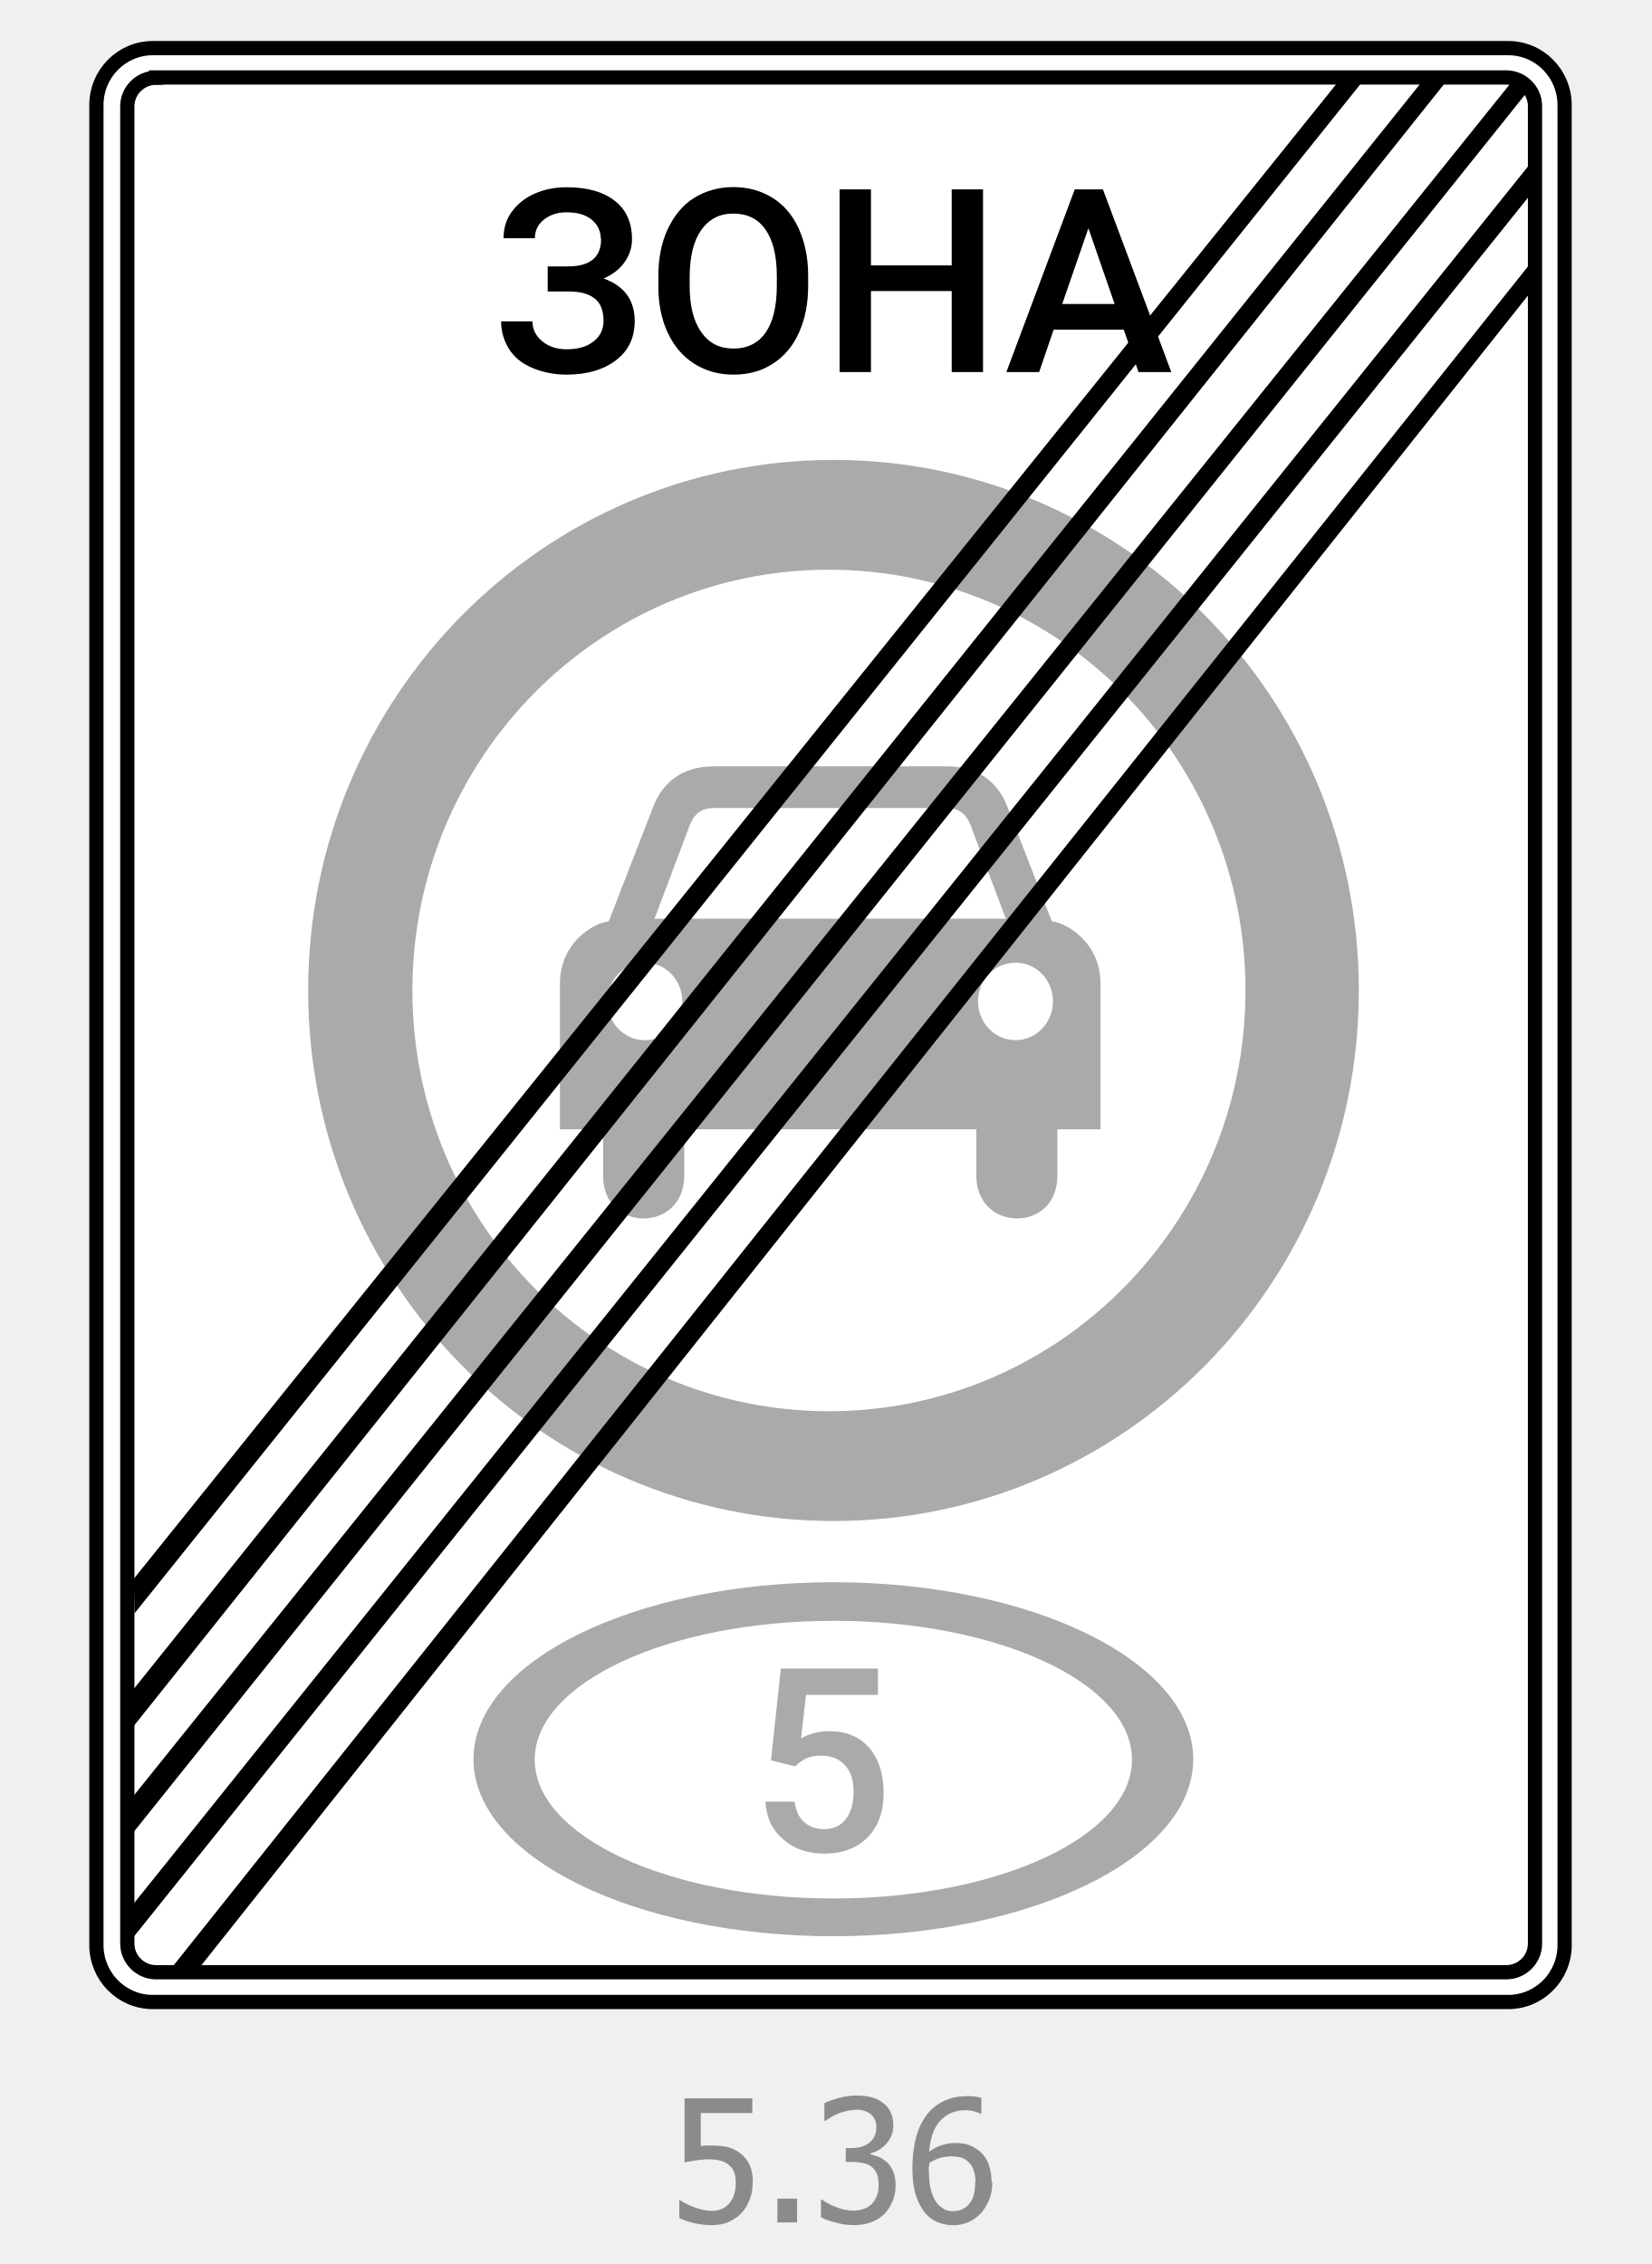
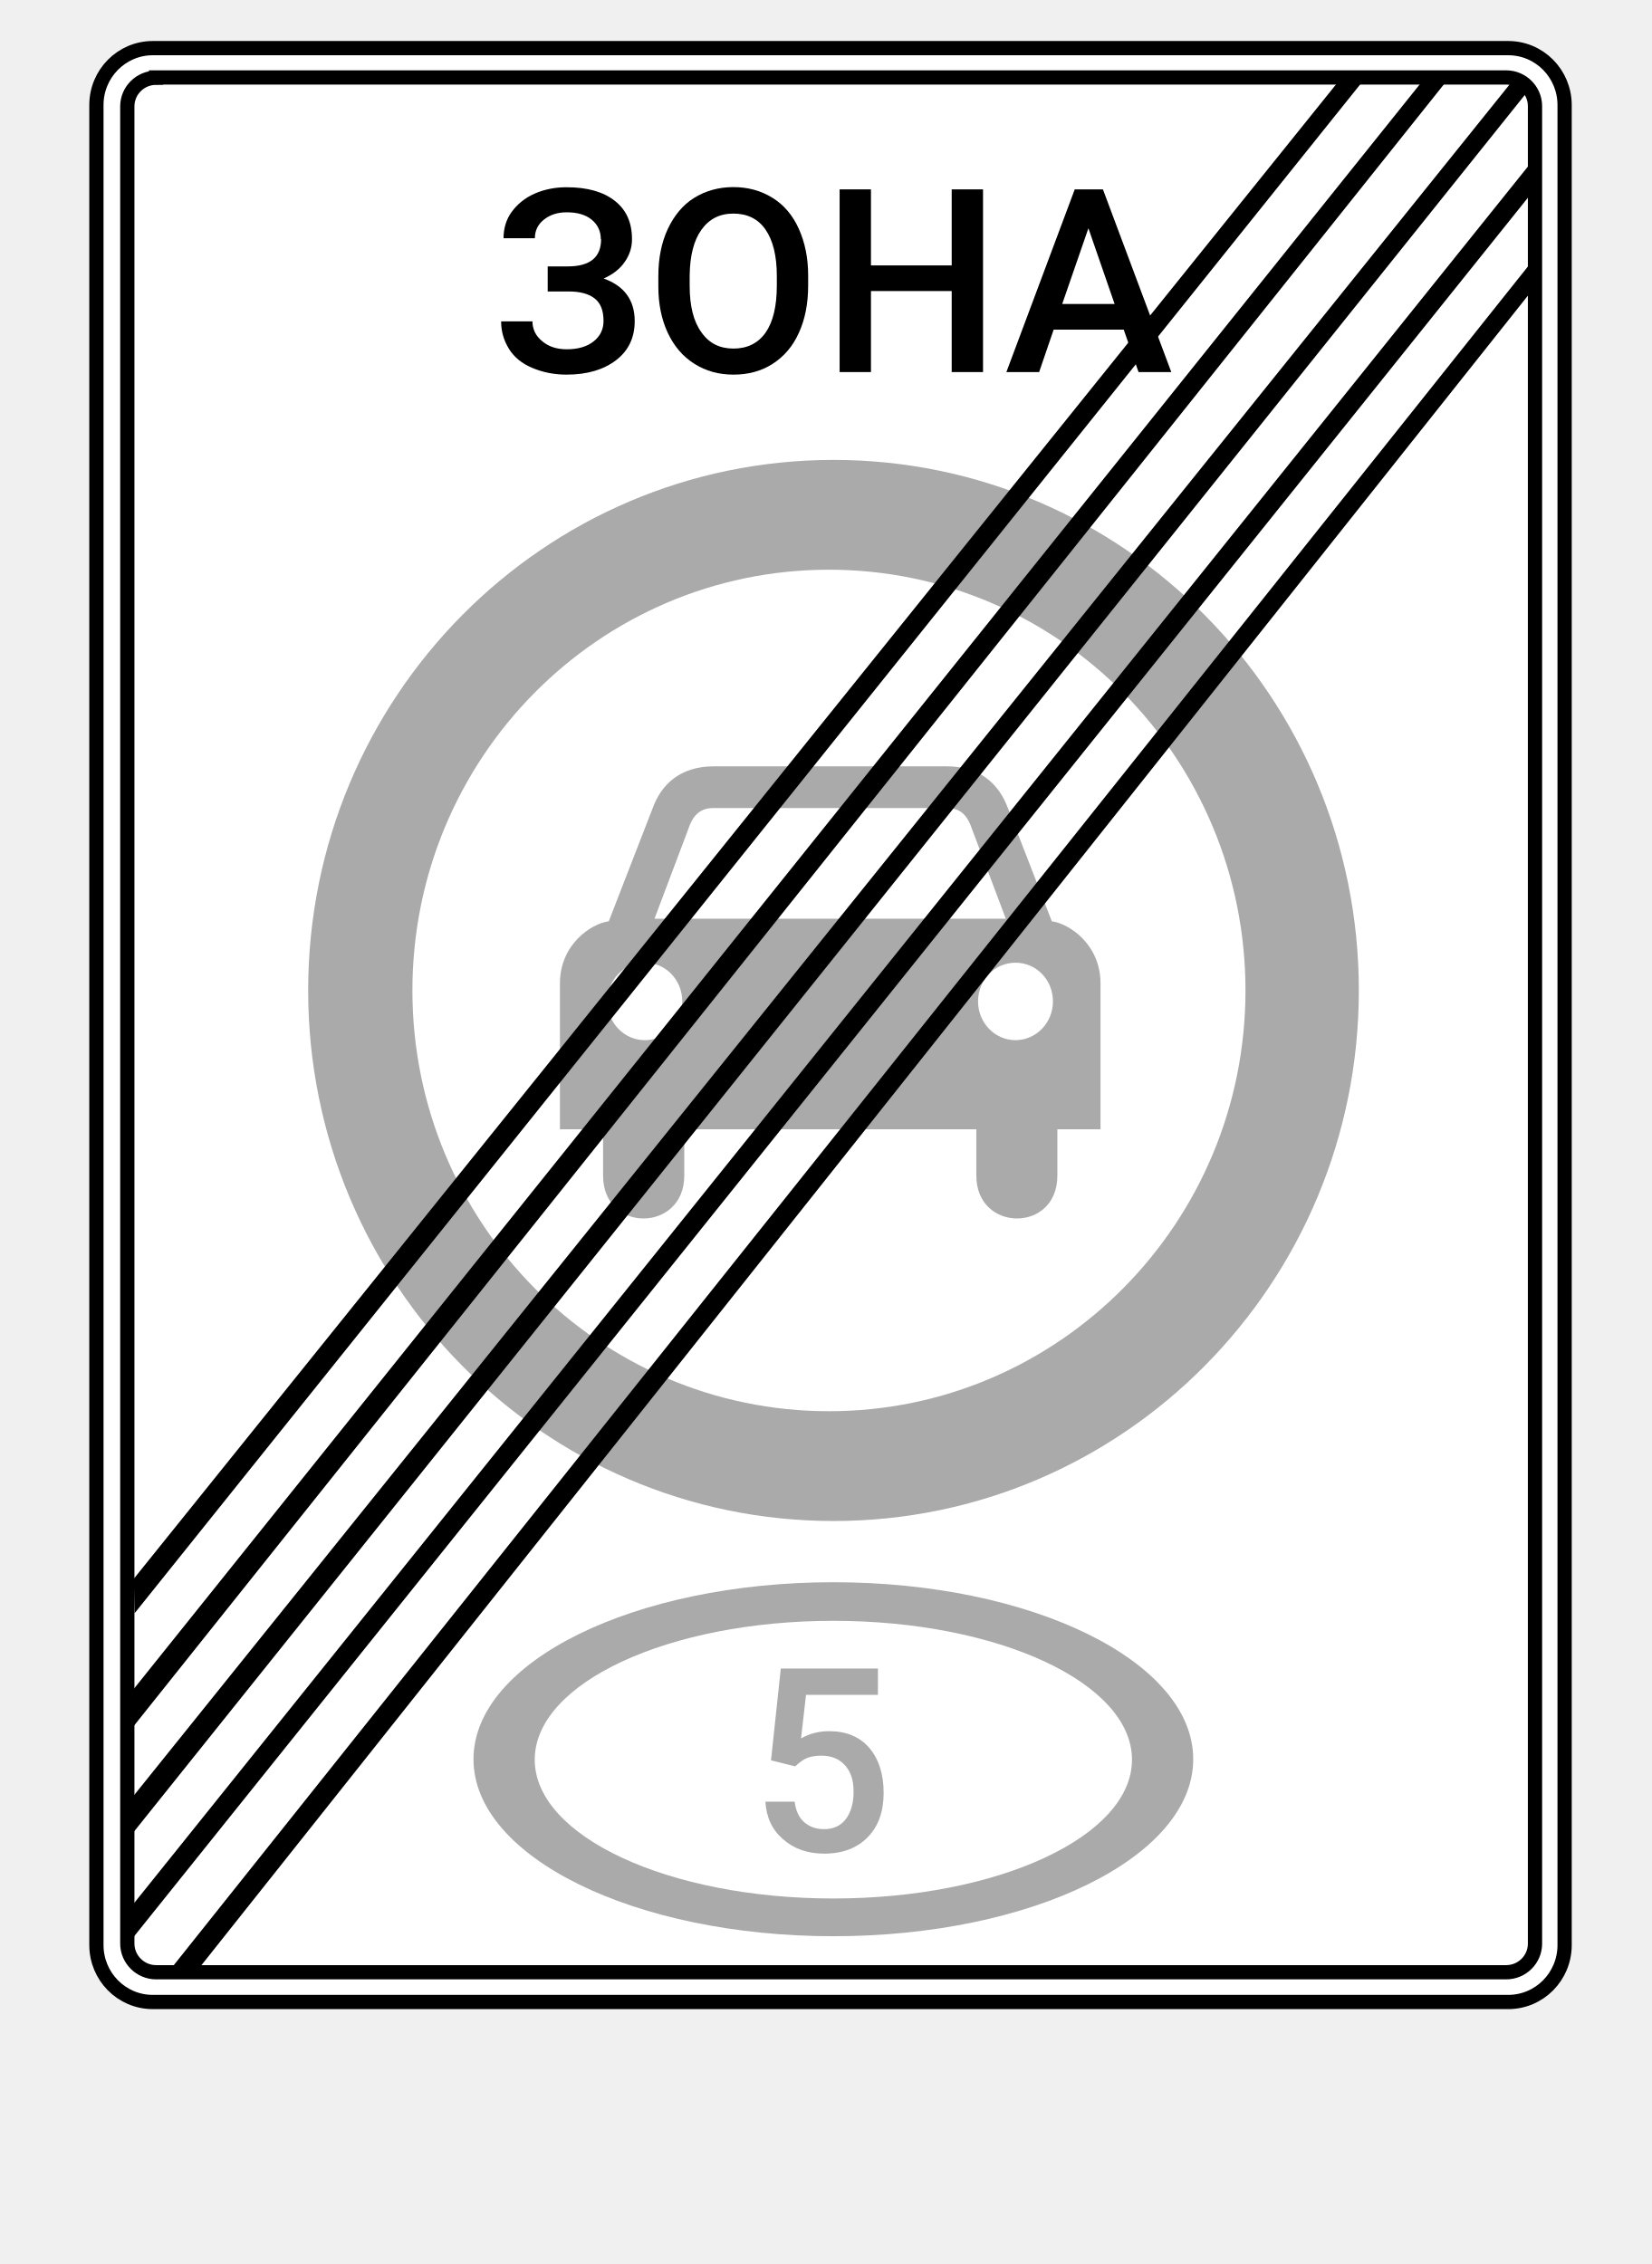
<svg xmlns="http://www.w3.org/2000/svg" id="_Слой_1" data-name=" Слой 1" width="116" height="159" viewBox="0 0 116 159">
  <path d="m10.73,3.38h95.18c2.2,0,3.96,1.8,3.96,4v129.22c0,2.22-1.78,4-3.96,4H10.73c-2.2,0-3.96-1.8-3.96-4V7.38c0-2.22,1.78-4,3.96-4Z" fill="#fff" stroke-miterlimit="4" stroke="#000" stroke-width="1px" />
  <path d="m0,0h116v159H0V0Z" fill="none" />
  <path d="m10.96,5.44h94.81c1.11,0,2.02.91,2.02,2.01v129.05c0,1.11-.91,2.01-2.02,2.01H10.96c-1.11,0-2.02-.91-2.02-2.01V7.47c0-1.11.91-2.01,2.02-2.01h0Z" fill="none" stroke="#000" stroke-width="1px" stroke-miterlimit="10" />
  <g>
    <path d="m42.19,16.8c0-.57-.22-1.03-.65-1.38s-1.02-.51-1.75-.51c-.63,0-1.16.17-1.59.51s-.64.78-.64,1.31h-2.2c0-.7.19-1.33.58-1.86s.92-.97,1.6-1.27,1.43-.45,2.25-.45c1.46,0,2.58.32,3.39.96s1.2,1.53,1.2,2.69c0,.59-.17,1.11-.52,1.61s-.84.87-1.47,1.15c.7.25,1.25.62,1.62,1.12.37.5.56,1.12.56,1.87,0,1.15-.43,2.07-1.3,2.74s-2.03,1.02-3.48,1.02c-.9,0-1.7-.17-2.43-.48s-1.27-.76-1.62-1.33-.55-1.2-.55-1.93h2.2c0,.55.23,1.02.68,1.39.45.38,1.02.57,1.73.57.78,0,1.41-.18,1.88-.55s.7-.85.7-1.44c0-.73-.2-1.24-.61-1.57s-1.02-.5-1.83-.5h-1.48v-1.76h1.41c1.56,0,2.34-.64,2.34-1.91v-.03h0Z" />
    <path d="m56.75,20.07c0,1.25-.22,2.36-.65,3.3-.43.96-1.05,1.67-1.84,2.18s-1.71.76-2.75.76-1.94-.25-2.75-.76-1.43-1.24-1.87-2.18-.66-2.03-.66-3.25v-.73c0-1.25.22-2.36.66-3.3s1.06-1.7,1.85-2.19,1.71-.76,2.75-.76,1.94.25,2.75.75,1.42,1.22,1.85,2.17.66,2.04.66,3.29v.71h-.01Zm-2.2-.68c0-1.43-.27-2.5-.79-3.26s-1.29-1.13-2.26-1.13-1.7.38-2.24,1.13-.81,1.82-.83,3.2v.74c0,1.42.27,2.5.82,3.26.54.78,1.29,1.15,2.26,1.15s1.73-.38,2.25-1.12.79-1.85.79-3.3v-.68h0Z" />
    <path d="m69.03,26.13h-2.2v-5.69h-5.67v5.69h-2.2v-12.83h2.2v5.34h5.67v-5.34h2.2v12.83Z" />
    <path d="m78.9,23.15h-4.91l-1.02,2.98h-2.3l4.8-12.83h1.98l4.8,12.83h-2.3l-1.04-2.98h0Zm-4.3-1.8h3.67l-1.84-5.32-1.84,5.32h.01Z" />
  </g>
  <ellipse cx="58.53" cy="69.56" rx="36.89" ry="37.26" fill="#aaa" />
  <ellipse cx="58.21" cy="69.56" rx="29.25" ry="29.55" fill="#fff" />
  <path d="m73.86,64.7l-3.12-8.04c-.59-1.53-1.85-2.84-4.25-2.84h-16.37c-2.39,0-3.67,1.31-4.25,2.84l-3.12,8.04c-1.24.17-3.43,1.62-3.43,4.37v10.24h3.03v3.26c0,4.03,5.7,3.98,5.7,0v-3.26h20.51v3.26c0,3.98,5.69,4.03,5.69,0v-3.26h3.03v-10.24c0-2.75-2.2-4.21-3.43-4.37h-.01Zm-28.58,8.35c-1.45,0-2.63-1.22-2.63-2.72s1.16-2.72,2.63-2.72,2.63,1.21,2.63,2.72-1.16,2.72-2.63,2.72Zm13.02-8.53h-12.34l2.35-6.23c.29-.89.73-1.53,1.76-1.54h16.45c1.04,0,1.47.66,1.76,1.54l2.35,6.23h-12.35.01Zm13.01,8.53c-1.45,0-2.63-1.22-2.63-2.72s1.16-2.72,2.63-2.72,2.63,1.21,2.63,2.72-1.19,2.72-2.63,2.72Z" fill="#aaa" />
  <ellipse cx="58.52" cy="123.55" rx="25.27" ry="12.43" fill="#aaa" />
  <ellipse cx="58.52" cy="123.58" rx="20.97" ry="9.75" fill="#fff" />
  <path d="m54.14,123.64l.69-6.46h6.82v1.85h-5.05l-.35,3.06c.59-.34,1.25-.51,1.98-.51,1.2,0,2.15.4,2.81,1.17s1.01,1.84,1.01,3.16-.37,2.35-1.11,3.11-1.76,1.16-3.06,1.16c-1.16,0-2.12-.33-2.89-1.01-.77-.66-1.18-1.54-1.24-2.64h2.05c.08.62.29,1.1.66,1.43s.83.5,1.41.5c.65,0,1.16-.23,1.52-.7s.55-1.11.55-1.93-.2-1.4-.6-1.85-.95-.68-1.66-.68c-.38,0-.7.05-.97.15s-.56.31-.87.6l-1.69-.42v-.03h0v.03Z" fill="#aaa" />
  <g>
-     <path d="m52.85,153.3c0,.42-.06.82-.2,1.17s-.32.68-.56.93c-.24.27-.55.47-.91.64s-.77.23-1.21.23c-.42,0-.82-.05-1.23-.14-.4-.09-.75-.22-1.04-.36v-1.24h.08c.09.08.22.14.38.23.17.08.35.17.55.24.23.08.43.15.63.19s.4.08.64.08.46-.04.68-.13.41-.22.56-.41c.14-.17.26-.37.33-.6s.12-.5.12-.82-.04-.56-.12-.76-.2-.36-.36-.5c-.17-.15-.37-.25-.61-.31s-.51-.09-.81-.09-.63.03-.95.08-.56.09-.75.14v-4.5h4.76v1.03h-3.62v2.32c.14-.03.28-.03.41-.04s.26,0,.37,0c.43,0,.82.04,1.11.11.31.08.6.22.88.43.29.22.51.5.66.82s.23.76.23,1.29h0v-.03l-.03-.03Z" fill="#8b8b8b" />
-     <path d="m55.97,156.08h-1.38v-1.67h1.38v1.67Z" fill="#8b8b8b" />
-     <path d="m60.05,148.18c-.2,0-.42.03-.63.08s-.42.11-.61.2c-.19.08-.35.17-.49.25s-.26.17-.37.24h-.06v-1.24c.26-.14.59-.25,1.02-.37s.84-.17,1.24-.17.73.04,1.02.11.56.2.79.37c.26.19.45.41.58.68s.19.59.19.93c0,.48-.15.91-.47,1.27-.31.36-.69.59-1.13.69v.08c.18.04.38.1.58.18s.4.22.58.38.32.38.43.65c.12.25.17.59.17.96s-.06.76-.2,1.1-.32.62-.56.88c-.26.27-.56.47-.91.6s-.75.22-1.21.22-.87-.05-1.29-.17c-.43-.11-.79-.23-1.07-.38v-1.24h.08c.24.18.56.36.97.52.41.17.82.25,1.23.25.24,0,.47-.04.7-.11s.43-.2.6-.37c.15-.17.27-.36.35-.57s.12-.47.12-.79-.05-.59-.14-.78-.22-.36-.38-.48-.36-.2-.58-.24-.46-.08-.72-.08h-.49v-.97h.38c.52,0,.95-.11,1.28-.38s.49-.61.49-1.1c0-.22-.04-.41-.13-.57s-.19-.28-.33-.38c-.15-.1-.31-.17-.49-.22-.18-.04-.37-.06-.56-.06h.03v.03Z" fill="#8b8b8b" />
-     <path d="m69.68,153.25c0,.45-.06.87-.22,1.24s-.35.7-.59.96c-.26.27-.55.47-.87.61s-.68.22-1.06.22-.75-.08-1.07-.2c-.32-.13-.6-.33-.84-.59-.29-.32-.52-.74-.7-1.27s-.26-1.19-.26-1.95.08-1.44.23-2.05.38-1.15.72-1.61c.31-.45.72-.79,1.21-1.03.5-.25,1.07-.37,1.71-.37.19,0,.37,0,.54.03.17.03.31.05.43.09v1.12h-.05c-.1-.06-.26-.11-.45-.17-.2-.05-.41-.08-.63-.08-.72,0-1.29.25-1.75.74s-.7,1.22-.79,2.18c.28-.2.56-.36.84-.45s.61-.17.95-.17.63.03.88.1c.26.08.52.22.79.41.32.24.55.55.7.92s.23.82.23,1.31h.04Zm-1.18.03c0-.36-.05-.66-.14-.91s-.24-.45-.45-.62c-.15-.11-.32-.22-.52-.25-.19-.04-.38-.06-.59-.06-.27,0-.54.04-.79.11s-.51.2-.75.36c0,.09,0,.17-.03.25s0,.18,0,.31c0,.61.06,1.1.18,1.47s.26.65.43.84c.17.18.35.31.52.4.18.08.37.11.56.11.47,0,.84-.17,1.13-.5s.43-.84.43-1.52h.01Z" fill="#8b8b8b" />
-   </g>
-   <g>
    <polygon points="9.4 110.87 93.93 5.79 95.57 5.86 9.45 113.3 9.4 110.87" />
    <polygon points="9.18 118.88 100.35 5.11 101.66 5.59 9.23 121.42 9.18 118.88" />
    <polygon points="9.29 126.23 106.42 5.42 107.45 6.2 9.29 128.78 9.29 126.23" />
    <polygon points="9.34 133.75 107.37 11.6 107.77 13.29 9.15 136.32 9.34 133.75" />
    <polygon points="11.87 138.43 107.64 18.28 107.73 20.21 13.87 138.36 11.87 138.43" />
  </g>
</svg>
